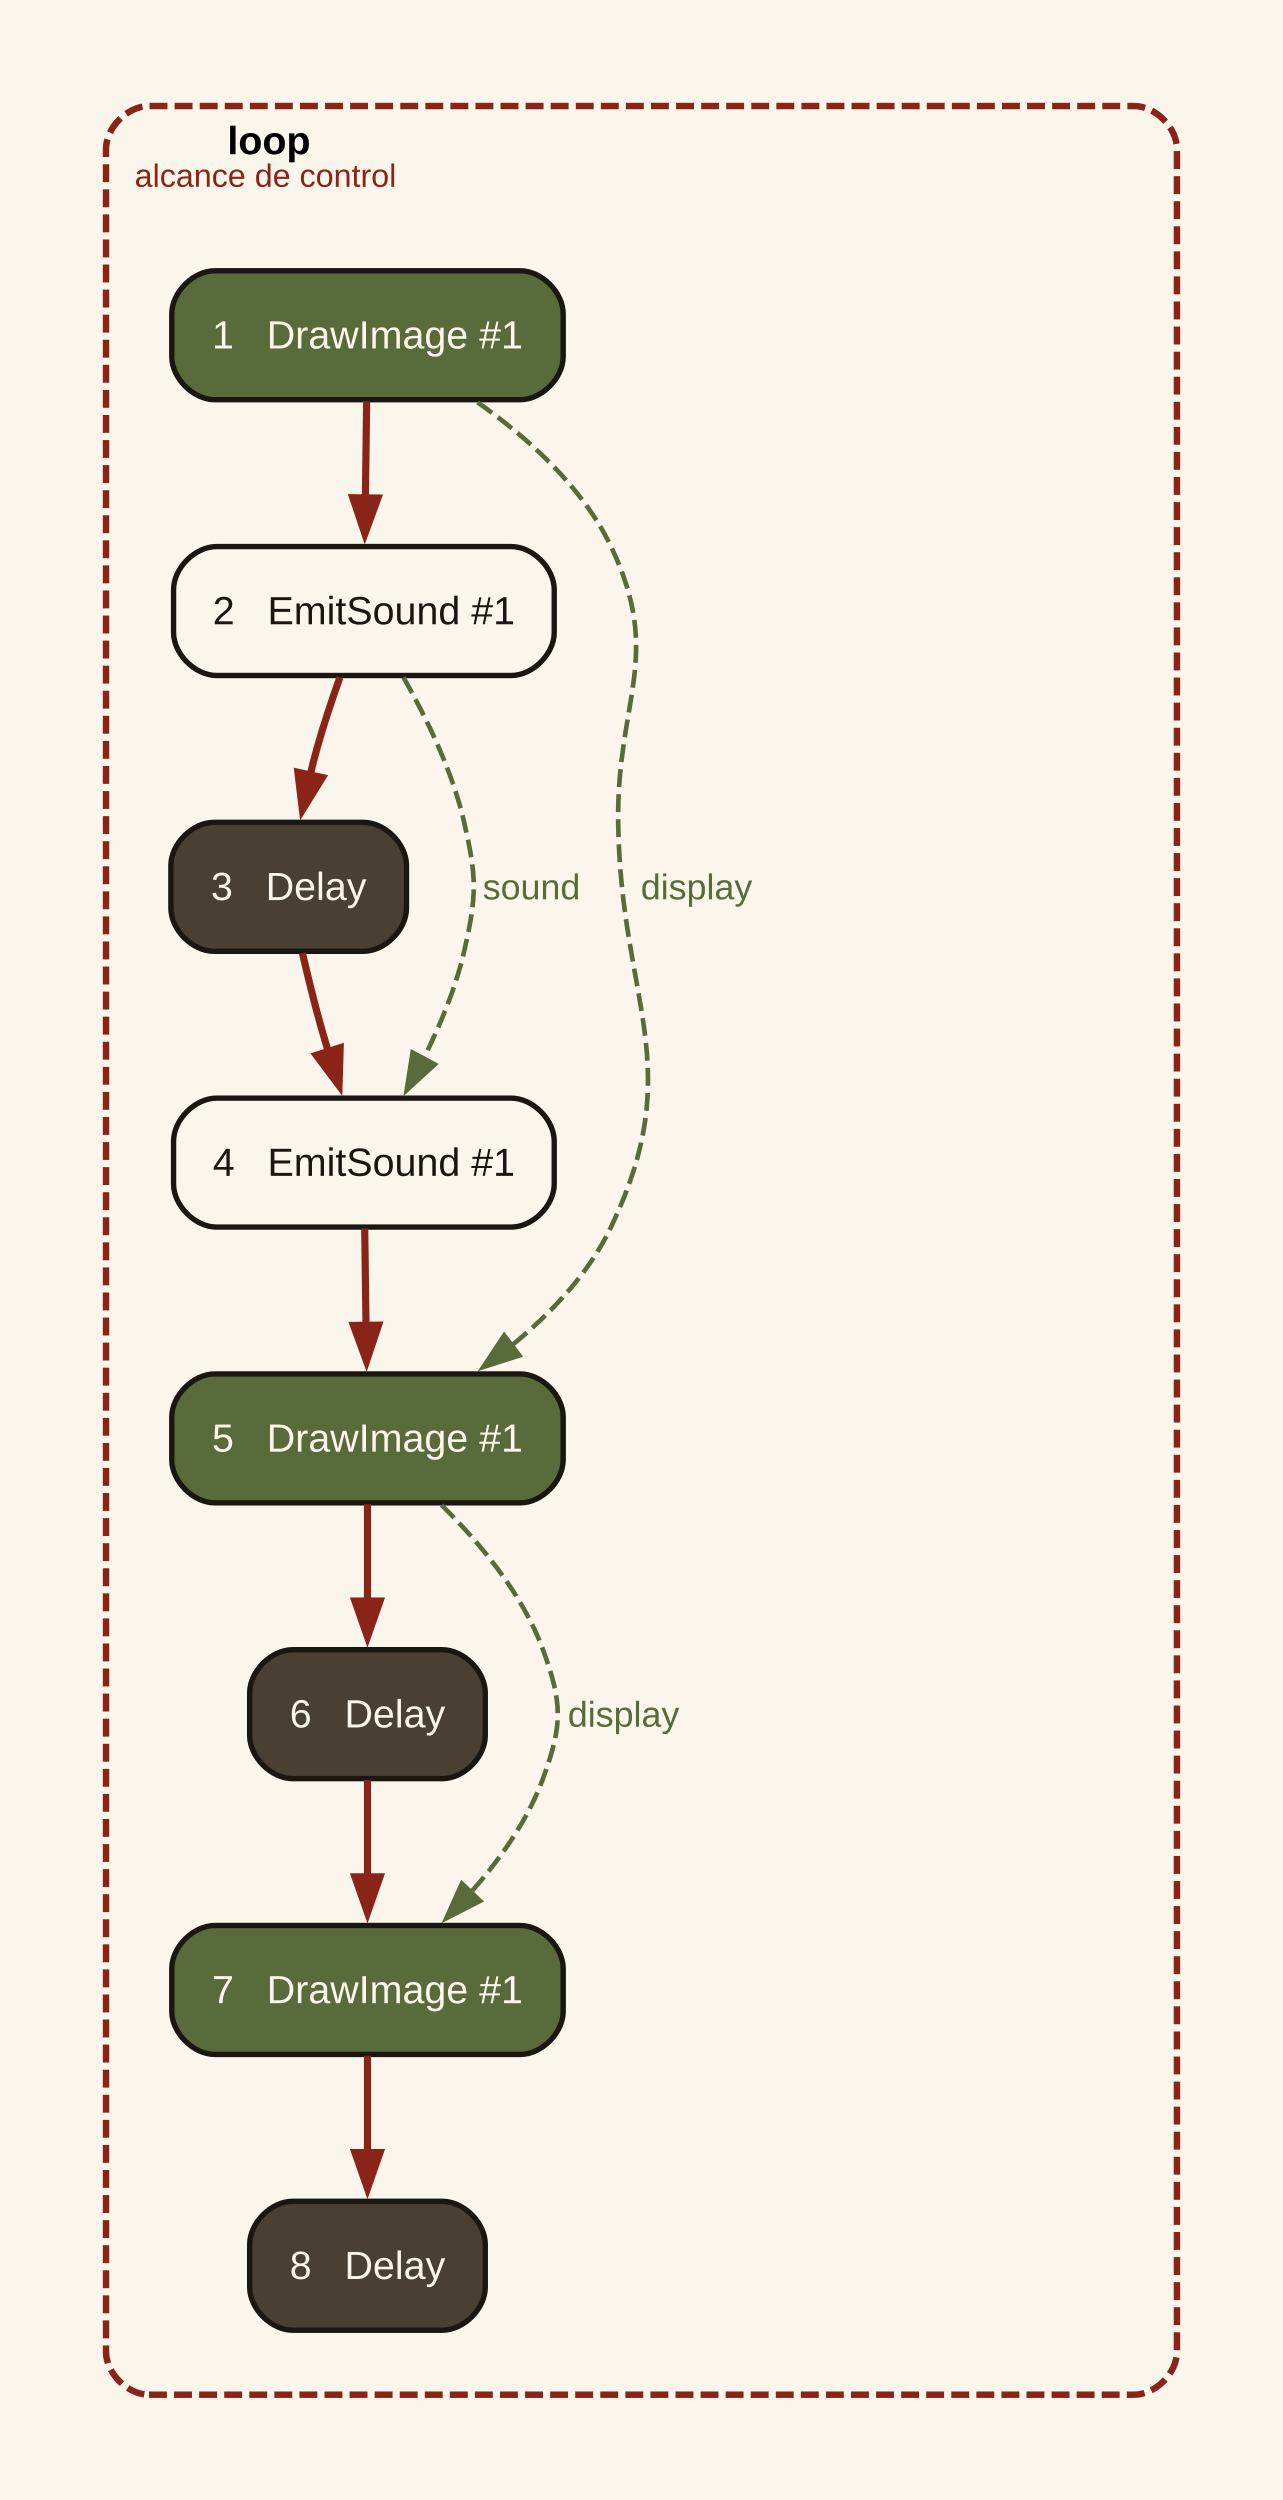
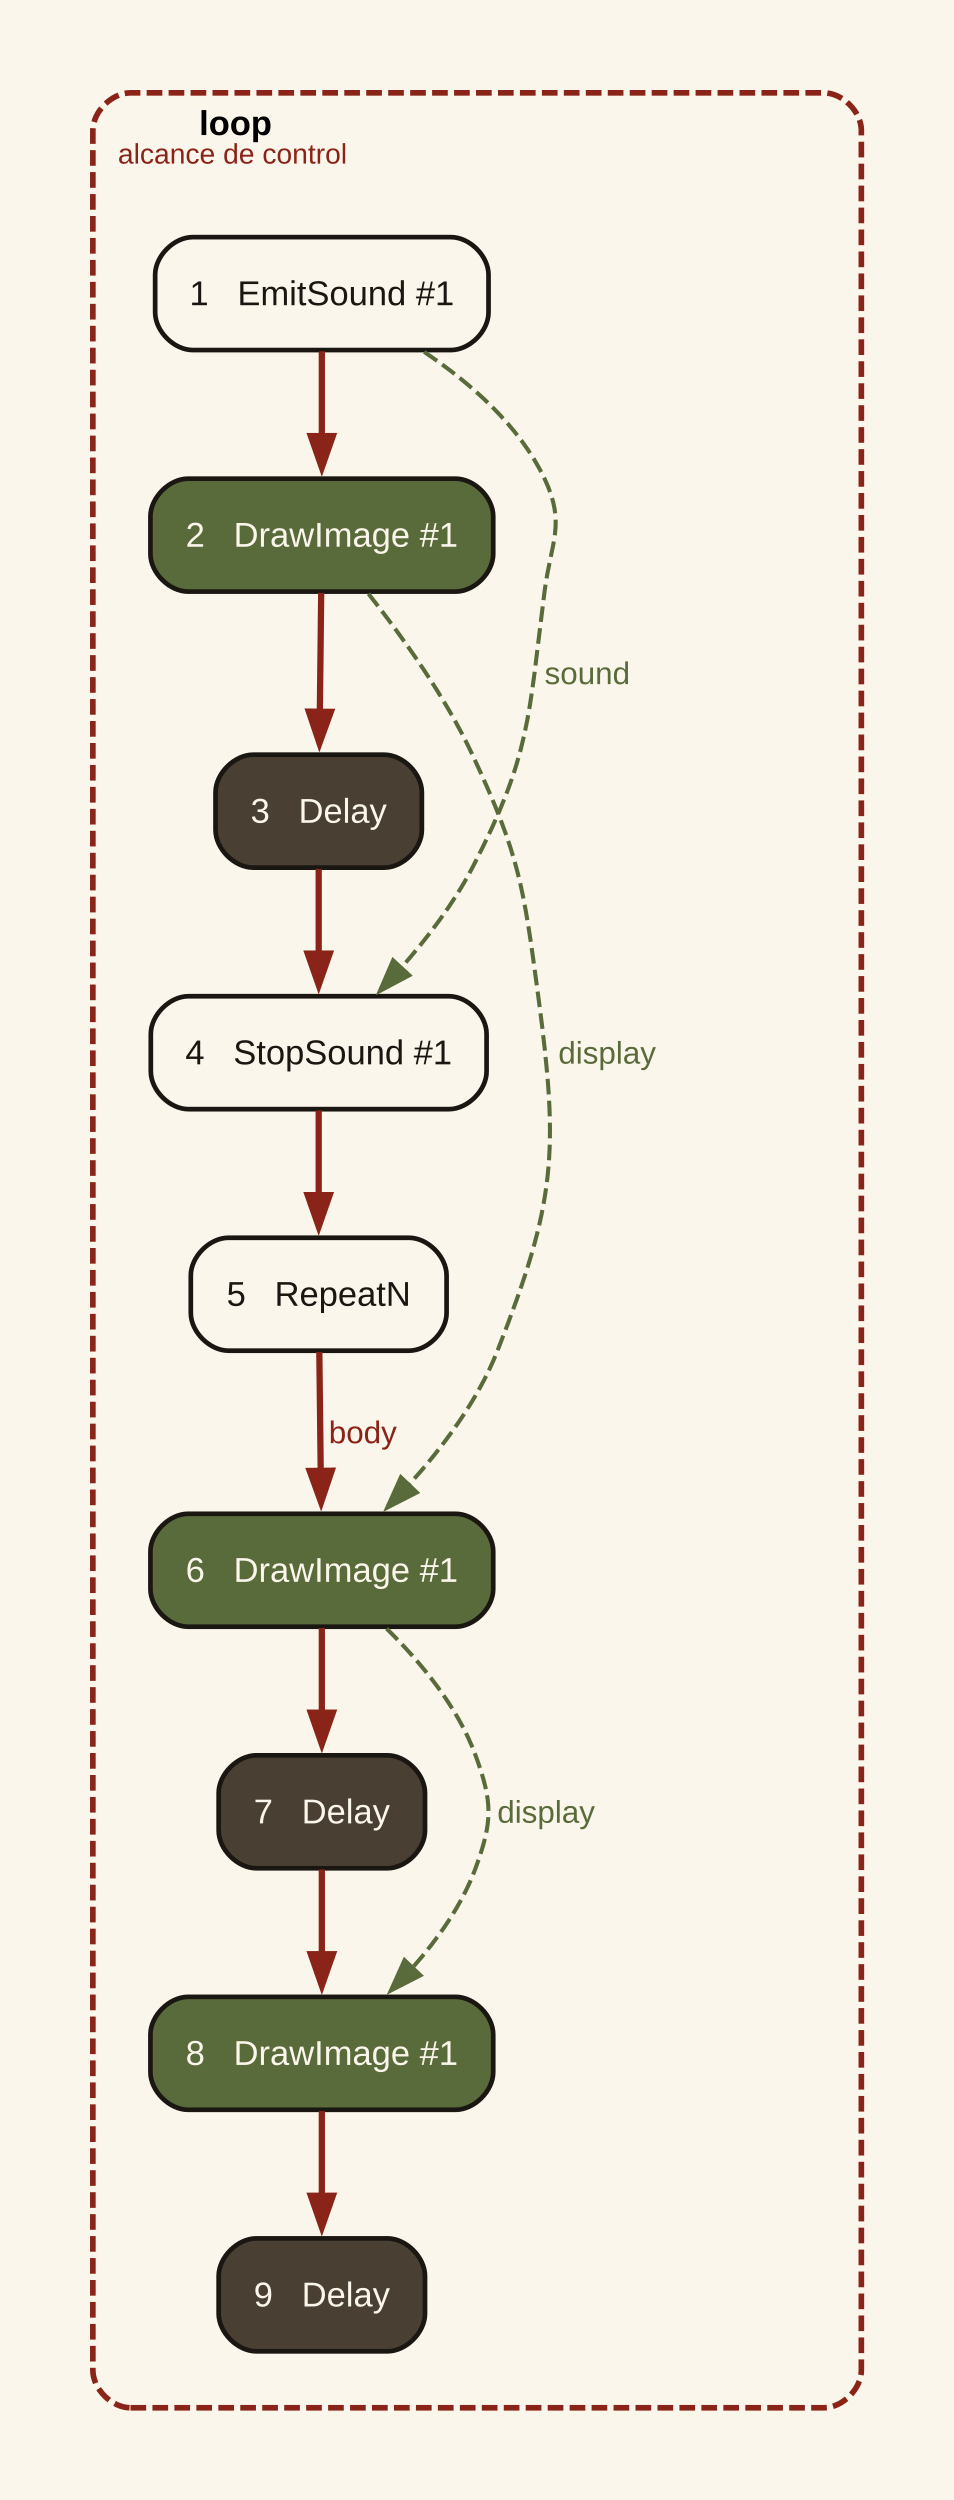
- <svg xmlns="http://www.w3.org/2000/svg" width="358pt" height="698pt" viewBox="0.00 0.00 358.00 698.00">
-   <g id="graph0" class="graph" transform="scale(1 1) rotate(0) translate(21.6 676.6)">
-     <polygon fill="#fbf6eb" stroke="none" points="-21.6,21.6 -21.6,-676.6 336.6,-676.6 336.6,21.6 -21.6,21.6" />
+ <svg xmlns="http://www.w3.org/2000/svg" width="304pt" height="797pt" viewBox="0.00 0.00 304.00 797.00">
+   <g id="graph0" class="graph" transform="scale(1 1) rotate(0) translate(21.6 775.6)">
+     <polygon fill="#fbf6eb" stroke="none" points="-21.6,21.6 -21.6,-775.6 282.6,-775.6 282.6,21.6 -21.6,21.6" />
    <g id="clust1" class="cluster">
-       <path fill="#fbf6eb" stroke="#8b2418" stroke-width="1.8" stroke-dasharray="5,2" d="M20,-8C20,-8 295,-8 295,-8 301,-8 307,-14 307,-20 307,-20 307,-635 307,-635 307,-641 301,-647 295,-647 295,-647 20,-647 20,-647 14,-647 8,-641 8,-635 8,-635 8,-20 8,-20 8,-14 14,-8 20,-8" />
-       <text xml:space="preserve" text-anchor="start" x="41.88" y="-633.55" font-family="Arial" font-weight="bold" font-size="11.00">loop</text>
-       <text xml:space="preserve" text-anchor="start" x="16" y="-624.45" font-family="Arial" font-size="9.00" fill="#8b2418">alcance de control</text>
+       <path fill="#fbf6eb" stroke="#8b2418" stroke-width="1.8" stroke-dasharray="5,2" d="M20,-8C20,-8 241,-8 241,-8 247,-8 253,-14 253,-20 253,-20 253,-734 253,-734 253,-740 247,-746 241,-746 241,-746 20,-746 20,-746 14,-746 8,-740 8,-734 8,-734 8,-20 8,-20 8,-14 14,-8 20,-8" />
+       <text xml:space="preserve" text-anchor="start" x="41.88" y="-732.55" font-family="Arial" font-weight="bold" font-size="11.00">loop</text>
+       <text xml:space="preserve" text-anchor="start" x="16" y="-723.45" font-family="Arial" font-size="9.00" fill="#8b2418">alcance de control</text>
    </g>
    <g id="node1" class="node">
-       <path fill="#5a6b3b" stroke="#1a1612" stroke-width="1.5" d="M123.64,-601C123.64,-601 38.36,-601 38.36,-601 32.36,-601 26.36,-595 26.36,-589 26.36,-589 26.36,-577 26.36,-577 26.36,-571 32.36,-565 38.36,-565 38.36,-565 123.64,-565 123.64,-565 129.64,-565 135.64,-571 135.64,-577 135.64,-577 135.64,-589 135.64,-589 135.64,-595 129.64,-601 123.64,-601" />
-       <text xml:space="preserve" text-anchor="middle" x="81" y="-579.3" font-family="Arial" font-size="11.00" fill="#fbf6eb">1   DrawImage #1</text>
+       <path fill="#fbf6eb" stroke="#1a1612" stroke-width="1.5" d="M122.14,-700C122.14,-700 39.86,-700 39.86,-700 33.86,-700 27.86,-694 27.86,-688 27.86,-688 27.86,-676 27.86,-676 27.86,-670 33.86,-664 39.86,-664 39.86,-664 122.14,-664 122.14,-664 128.14,-664 134.14,-670 134.14,-676 134.14,-676 134.14,-688 134.14,-688 134.14,-694 128.14,-700 122.14,-700" />
+       <text xml:space="preserve" text-anchor="middle" x="81" y="-678.3" font-family="Arial" font-size="11.00" fill="#1a1612">1   EmitSound #1</text>
    </g>
    <g id="node2" class="node">
-       <path fill="#fbf6eb" stroke="#1a1612" stroke-width="1.5" d="M121.14,-524C121.14,-524 38.86,-524 38.86,-524 32.86,-524 26.86,-518 26.86,-512 26.86,-512 26.86,-500 26.86,-500 26.86,-494 32.86,-488 38.86,-488 38.86,-488 121.14,-488 121.14,-488 127.14,-488 133.14,-494 133.14,-500 133.14,-500 133.14,-512 133.14,-512 133.14,-518 127.14,-524 121.14,-524" />
-       <text xml:space="preserve" text-anchor="middle" x="80" y="-502.3" font-family="Arial" font-size="11.00" fill="#1a1612">2   EmitSound #1</text>
+       <path fill="#5a6b3b" stroke="#1a1612" stroke-width="1.5" d="M123.64,-623C123.64,-623 38.36,-623 38.36,-623 32.36,-623 26.36,-617 26.36,-611 26.36,-611 26.36,-599 26.36,-599 26.36,-593 32.36,-587 38.36,-587 38.36,-587 123.64,-587 123.64,-587 129.64,-587 135.64,-593 135.64,-599 135.64,-599 135.64,-611 135.64,-611 135.64,-617 129.64,-623 123.64,-623" />
+       <text xml:space="preserve" text-anchor="middle" x="81" y="-601.3" font-family="Arial" font-size="11.00" fill="#fbf6eb">2   DrawImage #1</text>
    </g>
    <g id="edge1" class="edge">
-       <path fill="none" stroke="#8b2418" stroke-width="2" d="M80.77,-564.6C80.66,-556.52 80.53,-546.67 80.41,-537.42" />
-       <polygon fill="#8b2418" stroke="#8b2418" stroke-width="2" points="83.91,-537.54 80.27,-527.59 76.91,-537.63 83.91,-537.54" />
+       <path fill="none" stroke="#8b2418" stroke-width="2" d="M81,-663.6C81,-655.52 81,-645.67 81,-636.42" />
+       <polygon fill="#8b2418" stroke="#8b2418" stroke-width="2" points="84.5,-636.59 81,-626.59 77.5,-636.59 84.5,-636.59" />
+     </g>
+     <g id="node4" class="node">
+       <path fill="#fbf6eb" stroke="#1a1612" stroke-width="1.5" d="M121.52,-458C121.52,-458 38.48,-458 38.48,-458 32.48,-458 26.48,-452 26.48,-446 26.48,-446 26.48,-434 26.48,-434 26.48,-428 32.48,-422 38.48,-422 38.48,-422 121.52,-422 121.52,-422 127.52,-422 133.52,-428 133.52,-434 133.52,-434 133.52,-446 133.52,-446 133.52,-452 127.52,-458 121.52,-458" />
+       <text xml:space="preserve" text-anchor="middle" x="80" y="-436.3" font-family="Arial" font-size="11.00" fill="#1a1612">4   StopSound #1</text>
+     </g>
+     <g id="edge2" class="edge">
+       <path fill="none" stroke="#5a6b3b" stroke-width="1.3" stroke-dasharray="5,2" d="M113.63,-663.4C128.24,-653.62 143.95,-639.97 152,-623 158.86,-608.54 154.04,-602.87 152,-587 146.85,-546.9 147.62,-534.88 129,-499 123.08,-487.59 114.56,-476.46 106.28,-467.05" />
+       <polygon fill="#5a6b3b" stroke="#5a6b3b" stroke-width="1.3" points="108.87,-464.69 99.52,-459.71 103.73,-469.44 108.87,-464.69" />
+       <text xml:space="preserve" text-anchor="middle" x="165.63" y="-557.5" font-family="Arial" font-size="10.00" fill="#5a6b3b"> sound </text>
+     </g>
+     <g id="node3" class="node">
+       <path fill="#4a3f33" stroke="#1a1612" stroke-width="1.5" d="M100.89,-535C100.89,-535 59.11,-535 59.11,-535 53.11,-535 47.11,-529 47.11,-523 47.11,-523 47.11,-511 47.11,-511 47.11,-505 53.11,-499 59.11,-499 59.11,-499 100.89,-499 100.89,-499 106.89,-499 112.89,-505 112.89,-511 112.89,-511 112.89,-523 112.89,-523 112.89,-529 106.89,-535 100.89,-535" />
+       <text xml:space="preserve" text-anchor="middle" x="80" y="-513.3" font-family="Arial" font-size="11.00" fill="#fbf6eb">3   Delay</text>
+     </g>
+     <g id="edge3" class="edge">
+       <path fill="none" stroke="#8b2418" stroke-width="2" d="M80.8,-586.6C80.67,-575.71 80.5,-561.39 80.36,-548.64" />
+       <polygon fill="#8b2418" stroke="#8b2418" stroke-width="2" points="83.86,-548.66 80.24,-538.7 76.86,-548.74 83.86,-548.66" />
+     </g>
+     <g id="node6" class="node">
+       <path fill="#5a6b3b" stroke="#1a1612" stroke-width="1.5" d="M123.64,-293C123.64,-293 38.36,-293 38.36,-293 32.36,-293 26.36,-287 26.36,-281 26.36,-281 26.36,-269 26.36,-269 26.36,-263 32.36,-257 38.36,-257 38.36,-257 123.64,-257 123.64,-257 129.64,-257 135.64,-263 135.64,-269 135.64,-269 135.64,-281 135.64,-281 135.64,-287 129.64,-293 123.64,-293" />
+       <text xml:space="preserve" text-anchor="middle" x="81" y="-271.3" font-family="Arial" font-size="11.00" fill="#fbf6eb">6   DrawImage #1</text>
+     </g>
+     <g id="edge4" class="edge">
+       <path fill="none" stroke="#5a6b3b" stroke-width="1.3" stroke-dasharray="5,2" d="M95.86,-586.31C106.42,-572.95 120.23,-553.77 129,-535 144.01,-502.86 145.29,-493.16 150,-458 156.71,-407.89 155.47,-392.06 137,-345 130.76,-329.09 119.43,-314.03 108.59,-302.07" />
+       <polygon fill="#5a6b3b" stroke="#5a6b3b" stroke-width="1.3" points="111.28,-299.81 101.85,-294.98 106.21,-304.64 111.28,-299.81" />
+       <text xml:space="preserve" text-anchor="middle" x="171.95" y="-436.5" font-family="Arial" font-size="10.00" fill="#5a6b3b"> display </text>
+     </g>
+     <g id="edge5" class="edge">
+       <path fill="none" stroke="#8b2418" stroke-width="2" d="M80,-498.6C80,-490.52 80,-480.67 80,-471.42" />
+       <polygon fill="#8b2418" stroke="#8b2418" stroke-width="2" points="83.5,-471.59 80,-461.59 76.5,-471.59 83.5,-471.59" />
    </g>
    <g id="node5" class="node">
-       <path fill="#5a6b3b" stroke="#1a1612" stroke-width="1.5" d="M123.64,-293C123.64,-293 38.36,-293 38.36,-293 32.36,-293 26.36,-287 26.36,-281 26.36,-281 26.36,-269 26.36,-269 26.36,-263 32.36,-257 38.36,-257 38.36,-257 123.64,-257 123.64,-257 129.64,-257 135.64,-263 135.64,-269 135.64,-269 135.64,-281 135.64,-281 135.64,-287 129.64,-293 123.64,-293" />
-       <text xml:space="preserve" text-anchor="middle" x="81" y="-271.3" font-family="Arial" font-size="11.00" fill="#fbf6eb">5   DrawImage #1</text>
-     </g>
-     <g id="edge2" class="edge">
-       <path fill="none" stroke="#5a6b3b" stroke-width="1.3" stroke-dasharray="5,2" d="M111.75,-564.26C125.79,-554.37 141.05,-540.66 149,-524 163.74,-493.1 150.56,-481.23 151,-447 151.65,-396.77 170.63,-379.33 149,-334 142.79,-320.98 132.12,-309.77 121.05,-300.77" />
-       <polygon fill="#5a6b3b" stroke="#5a6b3b" stroke-width="1.3" points="123.4,-298.16 113.32,-294.92 119.18,-303.74 123.4,-298.16" />
-       <text xml:space="preserve" text-anchor="middle" x="172.87" y="-425.5" font-family="Arial" font-size="10.00" fill="#5a6b3b"> display </text>
-     </g>
-     <g id="node3" class="node">
-       <path fill="#4a3f33" stroke="#1a1612" stroke-width="1.5" d="M79.89,-447C79.89,-447 38.11,-447 38.11,-447 32.11,-447 26.11,-441 26.11,-435 26.11,-435 26.11,-423 26.11,-423 26.11,-417 32.11,-411 38.11,-411 38.11,-411 79.89,-411 79.89,-411 85.89,-411 91.89,-417 91.89,-423 91.89,-423 91.89,-435 91.89,-435 91.89,-441 85.89,-447 79.89,-447" />
-       <text xml:space="preserve" text-anchor="middle" x="59" y="-425.3" font-family="Arial" font-size="11.00" fill="#fbf6eb">3   Delay</text>
-     </g>
-     <g id="edge3" class="edge">
-       <path fill="none" stroke="#8b2418" stroke-width="2" d="M73.31,-487.46C71.12,-481.35 68.8,-474.43 67,-468 66.28,-465.41 65.58,-462.71 64.93,-459.99" />
-       <polygon fill="#8b2418" stroke="#8b2418" stroke-width="2" points="68.41,-459.49 62.84,-450.48 61.57,-460.99 68.41,-459.49" />
-     </g>
-     <g id="node4" class="node">
-       <path fill="#fbf6eb" stroke="#1a1612" stroke-width="1.5" d="M121.14,-370C121.14,-370 38.86,-370 38.86,-370 32.86,-370 26.86,-364 26.86,-358 26.86,-358 26.86,-346 26.86,-346 26.86,-340 32.86,-334 38.86,-334 38.86,-334 121.14,-334 121.14,-334 127.14,-334 133.14,-340 133.14,-346 133.14,-346 133.14,-358 133.14,-358 133.14,-364 127.14,-370 121.14,-370" />
-       <text xml:space="preserve" text-anchor="middle" x="80" y="-348.3" font-family="Arial" font-size="11.00" fill="#1a1612">4   EmitSound #1</text>
-     </g>
-     <g id="edge4" class="edge">
-       <path fill="none" stroke="#5a6b3b" stroke-width="1.3" stroke-dasharray="5,2" d="M91.03,-487.49C97.37,-476.36 104.71,-461.39 108,-447 111.57,-431.4 111.57,-426.6 108,-411 105.66,-400.77 101.27,-390.25 96.65,-381.02" />
-       <polygon fill="#5a6b3b" stroke="#5a6b3b" stroke-width="1.3" points="99.76,-379.41 91.96,-372.25 93.59,-382.72 99.76,-379.41" />
-       <text xml:space="preserve" text-anchor="middle" x="126.8" y="-425.5" font-family="Arial" font-size="10.00" fill="#5a6b3b"> sound </text>
-     </g>
-     <g id="edge5" class="edge">
-       <path fill="none" stroke="#8b2418" stroke-width="2" d="M62.83,-410.52C64.33,-404.04 66.13,-396.66 68,-390 68.64,-387.71 69.33,-385.35 70.05,-382.98" />
-       <polygon fill="#8b2418" stroke="#8b2418" stroke-width="2" points="73.37,-384.08 73.06,-373.49 66.7,-381.97 73.37,-384.08" />
+       <path fill="#fbf6eb" stroke="#1a1612" stroke-width="1.5" d="M108.77,-381C108.77,-381 51.23,-381 51.23,-381 45.23,-381 39.23,-375 39.23,-369 39.23,-369 39.23,-357 39.23,-357 39.23,-351 45.23,-345 51.23,-345 51.23,-345 108.77,-345 108.77,-345 114.77,-345 120.77,-351 120.77,-357 120.77,-357 120.77,-369 120.77,-369 120.77,-375 114.77,-381 108.77,-381" />
+       <text xml:space="preserve" text-anchor="middle" x="80" y="-359.3" font-family="Arial" font-size="11.00" fill="#1a1612">5   RepeatN</text>
    </g>
    <g id="edge6" class="edge">
-       <path fill="none" stroke="#8b2418" stroke-width="2" d="M80.23,-333.6C80.34,-325.52 80.47,-315.67 80.59,-306.42" />
-       <polygon fill="#8b2418" stroke="#8b2418" stroke-width="2" points="84.09,-306.63 80.73,-296.59 77.09,-306.54 84.09,-306.63" />
-     </g>
-     <g id="node6" class="node">
-       <path fill="#4a3f33" stroke="#1a1612" stroke-width="1.5" d="M101.89,-216C101.89,-216 60.11,-216 60.11,-216 54.11,-216 48.11,-210 48.11,-204 48.11,-204 48.11,-192 48.11,-192 48.11,-186 54.11,-180 60.11,-180 60.11,-180 101.89,-180 101.89,-180 107.89,-180 113.89,-186 113.89,-192 113.89,-192 113.89,-204 113.89,-204 113.89,-210 107.89,-216 101.89,-216" />
-       <text xml:space="preserve" text-anchor="middle" x="81" y="-194.3" font-family="Arial" font-size="11.00" fill="#fbf6eb">6   Delay</text>
+       <path fill="none" stroke="#8b2418" stroke-width="2" d="M80,-421.6C80,-413.52 80,-403.67 80,-394.42" />
+       <polygon fill="#8b2418" stroke="#8b2418" stroke-width="2" points="83.5,-394.59 80,-384.59 76.5,-394.59 83.5,-394.59" />
    </g>
    <g id="edge7" class="edge">
+       <path fill="none" stroke="#8b2418" stroke-width="2" d="M80.2,-344.6C80.33,-333.71 80.5,-319.39 80.64,-306.64" />
+       <polygon fill="#8b2418" stroke="#8b2418" stroke-width="2" points="84.14,-306.74 80.76,-296.7 77.14,-306.66 84.14,-306.74" />
+       <text xml:space="preserve" text-anchor="middle" x="94.06" y="-315.5" font-family="Arial" font-size="10.00" fill="#8b2418"> body </text>
+     </g>
+     <g id="node7" class="node">
+       <path fill="#4a3f33" stroke="#1a1612" stroke-width="1.5" d="M101.89,-216C101.89,-216 60.11,-216 60.11,-216 54.11,-216 48.11,-210 48.11,-204 48.11,-204 48.11,-192 48.11,-192 48.11,-186 54.11,-180 60.11,-180 60.11,-180 101.89,-180 101.89,-180 107.89,-180 113.89,-186 113.89,-192 113.89,-192 113.89,-204 113.89,-204 113.89,-210 107.89,-216 101.89,-216" />
+       <text xml:space="preserve" text-anchor="middle" x="81" y="-194.3" font-family="Arial" font-size="11.00" fill="#fbf6eb">7   Delay</text>
+     </g>
+     <g id="edge8" class="edge">
      <path fill="none" stroke="#8b2418" stroke-width="2" d="M81,-256.6C81,-248.52 81,-238.67 81,-229.42" />
      <polygon fill="#8b2418" stroke="#8b2418" stroke-width="2" points="84.5,-229.59 81,-219.59 77.5,-229.59 84.5,-229.59" />
    </g>
-     <g id="node7" class="node">
+     <g id="node8" class="node">
      <path fill="#5a6b3b" stroke="#1a1612" stroke-width="1.5" d="M123.64,-139C123.64,-139 38.36,-139 38.36,-139 32.36,-139 26.36,-133 26.36,-127 26.36,-127 26.36,-115 26.36,-115 26.36,-109 32.36,-103 38.36,-103 38.36,-103 123.64,-103 123.64,-103 129.64,-103 135.64,-109 135.64,-115 135.64,-115 135.64,-127 135.64,-127 135.64,-133 129.64,-139 123.64,-139" />
-       <text xml:space="preserve" text-anchor="middle" x="81" y="-117.3" font-family="Arial" font-size="11.00" fill="#fbf6eb">7   DrawImage #1</text>
+       <text xml:space="preserve" text-anchor="middle" x="81" y="-117.3" font-family="Arial" font-size="11.00" fill="#fbf6eb">8   DrawImage #1</text>
    </g>
-     <g id="edge8" class="edge">
+     <g id="edge9" class="edge">
      <path fill="none" stroke="#5a6b3b" stroke-width="1.3" stroke-dasharray="5,2" d="M101.66,-256.39C112.33,-245.89 124.29,-231.6 130,-216 135.5,-200.97 135.5,-195.03 130,-180 125.72,-168.3 117.92,-157.34 109.79,-148.16" />
      <polygon fill="#5a6b3b" stroke="#5a6b3b" stroke-width="1.3" points="112.44,-145.87 103.02,-141.04 107.37,-150.7 112.44,-145.87" />
      <text xml:space="preserve" text-anchor="middle" x="152.5" y="-194.5" font-family="Arial" font-size="10.00" fill="#5a6b3b"> display </text>
    </g>
-     <g id="edge9" class="edge">
+     <g id="edge10" class="edge">
      <path fill="none" stroke="#8b2418" stroke-width="2" d="M81,-179.6C81,-171.52 81,-161.67 81,-152.42" />
      <polygon fill="#8b2418" stroke="#8b2418" stroke-width="2" points="84.5,-152.59 81,-142.59 77.5,-152.59 84.5,-152.59" />
    </g>
-     <g id="node8" class="node">
+     <g id="node9" class="node">
      <path fill="#4a3f33" stroke="#1a1612" stroke-width="1.5" d="M101.89,-62C101.89,-62 60.11,-62 60.11,-62 54.11,-62 48.11,-56 48.11,-50 48.11,-50 48.11,-38 48.11,-38 48.11,-32 54.11,-26 60.11,-26 60.11,-26 101.89,-26 101.89,-26 107.89,-26 113.89,-32 113.89,-38 113.89,-38 113.89,-50 113.89,-50 113.89,-56 107.89,-62 101.89,-62" />
-       <text xml:space="preserve" text-anchor="middle" x="81" y="-40.3" font-family="Arial" font-size="11.00" fill="#fbf6eb">8   Delay</text>
+       <text xml:space="preserve" text-anchor="middle" x="81" y="-40.3" font-family="Arial" font-size="11.00" fill="#fbf6eb">9   Delay</text>
    </g>
-     <g id="edge10" class="edge">
+     <g id="edge11" class="edge">
      <path fill="none" stroke="#8b2418" stroke-width="2" d="M81,-102.6C81,-94.52 81,-84.67 81,-75.42" />
      <polygon fill="#8b2418" stroke="#8b2418" stroke-width="2" points="84.5,-75.59 81,-65.59 77.5,-75.59 84.5,-75.59" />
    </g>
  </g>
</svg>
